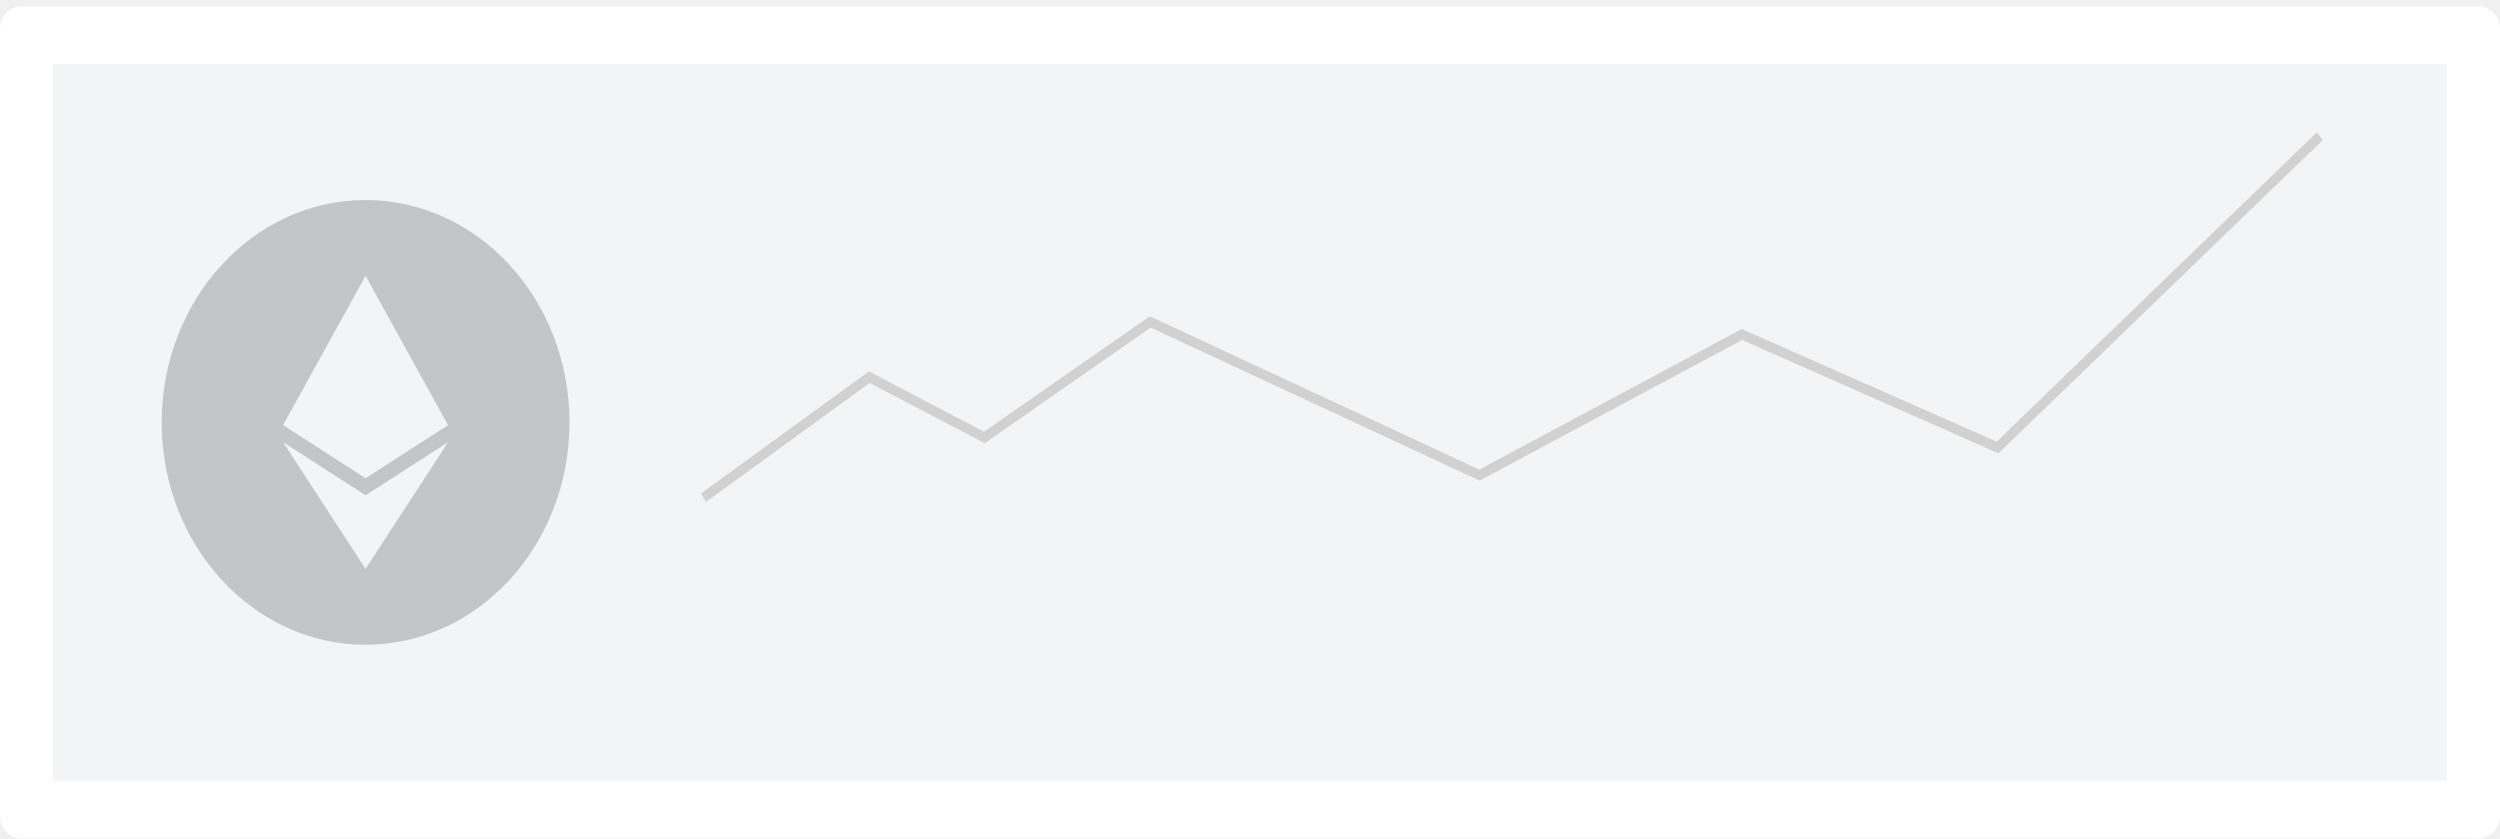
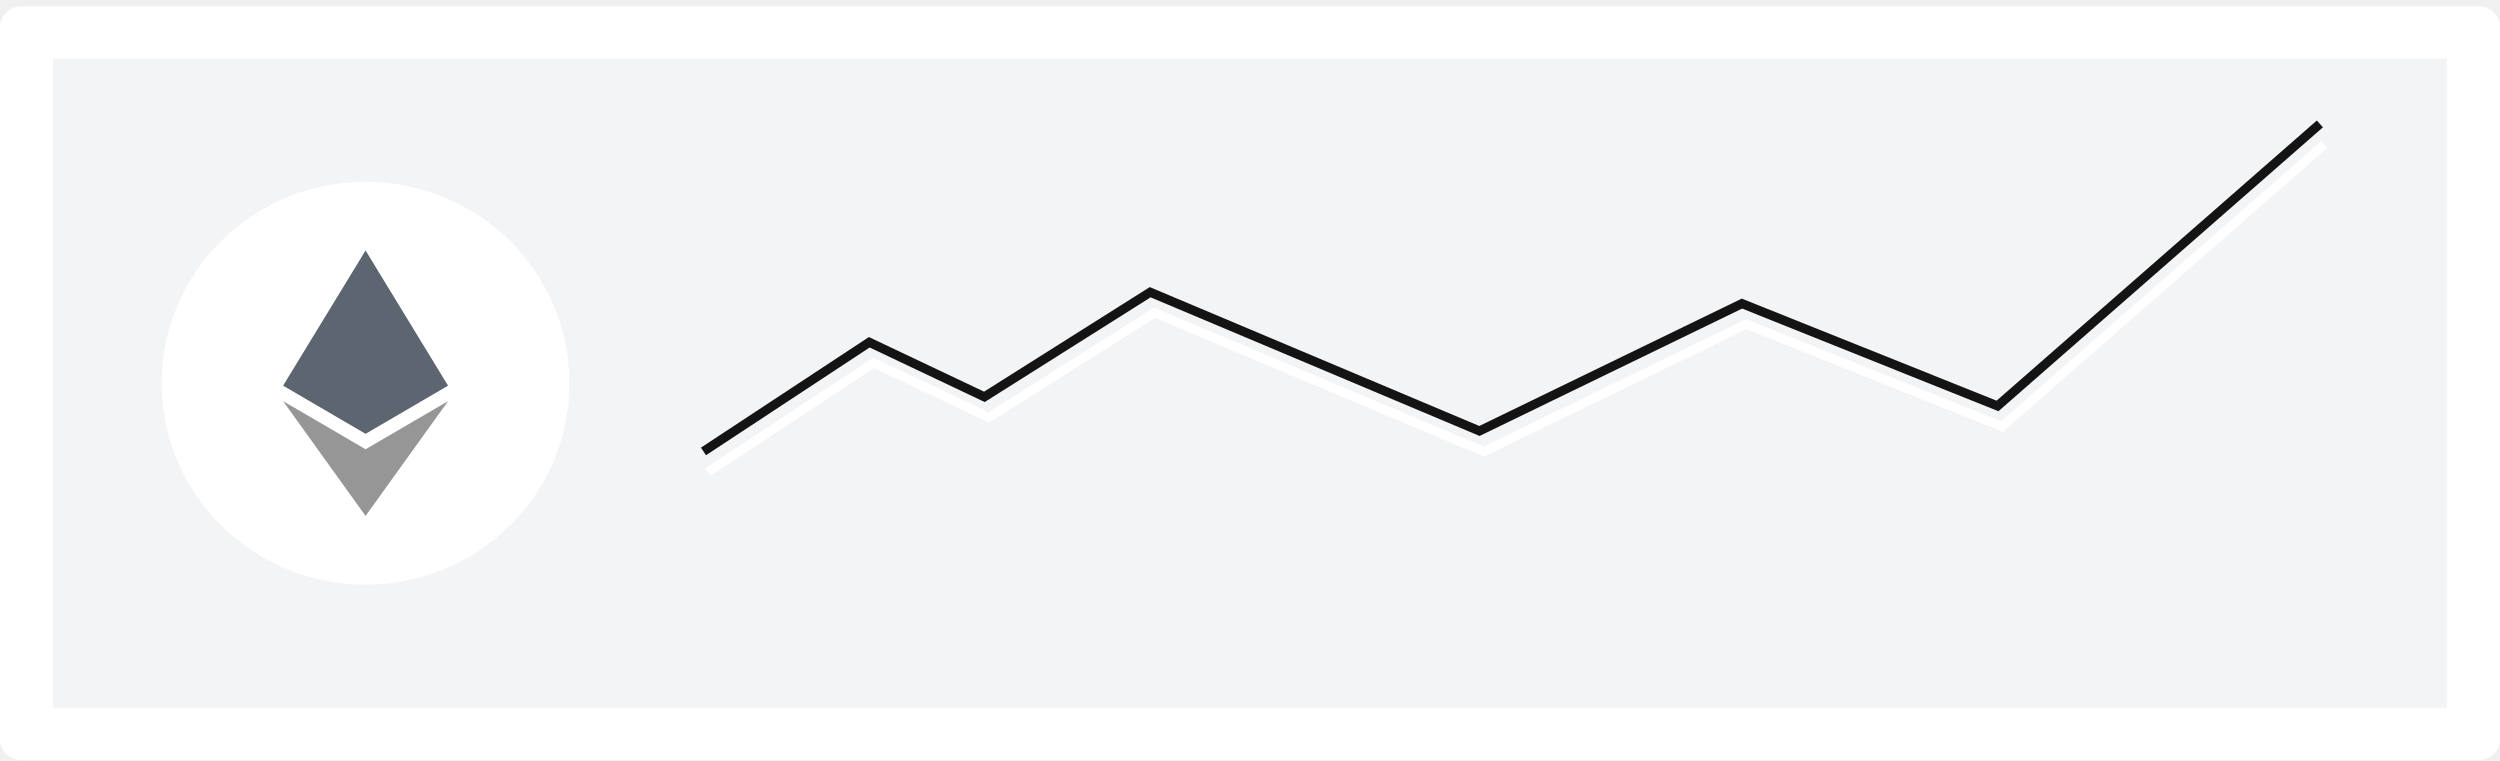
- <svg xmlns="http://www.w3.org/2000/svg" width="319" height="107" viewBox="0 0 319 107" fill="none">
-   <path d="M2.697 0.806C1.982 0.807 1.296 1.117 0.791 1.669C0.285 2.22 0.001 2.967 0 3.747V104.044C0.001 104.824 0.285 105.572 0.791 106.123C1.296 106.674 1.982 106.984 2.697 106.985H316.304C317.018 106.984 317.704 106.674 318.209 106.123C318.715 105.572 318.999 104.824 319 104.044V3.747C318.999 2.967 318.715 2.22 318.209 1.669C317.704 1.117 317.018 0.807 316.304 0.806L2.697 0.806Z" fill="white" />
-   <path d="M6.757 99.616H312.242V8.176H6.757V99.616Z" fill="#F3F4F5" />
-   <path d="M46.649 82.268C61.018 82.268 72.666 69.565 72.666 53.896C72.666 38.227 61.018 25.524 46.649 25.524C32.281 25.524 20.633 38.227 20.633 53.896C20.633 69.565 32.281 82.268 46.649 82.268Z" fill="#C3C5C8" />
-   <path d="M90.089 64.041L89.436 62.975L110.869 47.393L125.567 55.086L146.706 40.358L146.992 40.49L188.759 59.92L222.248 41.98L254.766 56.356L295.627 16.89L296.406 17.85L255 57.843L222.294 43.383L188.793 61.329L146.817 41.802L125.648 56.551L110.965 48.865L90.089 64.041Z" fill="#D1D1D1" />
-   <path d="M46.646 72.595L57.178 56.42L46.646 63.201L36.121 56.42L46.646 72.595H46.646Z" fill="#F3F4F5" />
-   <path d="M46.646 61.028H46.646L57.172 54.243L46.646 35.197H46.646L36.121 54.243L46.646 61.028Z" fill="#F3F4F5" />
+ <svg xmlns="http://www.w3.org/2000/svg" width="319" height="97" viewBox="0 0 319 97" fill="none">
+   <path d="M2.697 0.807C1.982 0.807 1.296 1.088 0.791 1.588C0.285 2.087 0.001 2.764 0 3.47V94.323C0.001 95.029 0.285 95.706 0.791 96.206C1.296 96.705 1.982 96.986 2.697 96.987H316.304C317.018 96.986 317.704 96.705 318.209 96.206C318.715 95.706 318.999 95.029 319 94.323V3.47C318.999 2.764 318.715 2.087 318.209 1.588C317.704 1.088 317.018 0.807 316.304 0.807L2.697 0.807Z" fill="white" />
+   <path d="M6.757 90.311H312.242V7.481H6.757V90.311Z" fill="#F3F4F5" />
+   <path d="M46.649 74.597C61.018 74.597 72.666 63.091 72.666 48.897C72.666 34.704 61.018 23.197 46.649 23.197C32.281 23.197 20.633 34.704 20.633 48.897C20.633 63.091 32.281 74.597 46.649 74.597Z" fill="white" />
+   <path d="M90.089 58.086L89.437 57.12L110.869 43.006L125.567 49.975L146.706 36.633L146.993 36.753L188.759 54.353L222.248 38.103L254.766 51.125L295.627 15.375L296.406 16.245L255 52.472L222.294 39.374L188.794 55.63L146.817 37.941L125.648 51.301L110.965 44.339L90.089 58.086Z" fill="#141414" />
+   <path d="M90.652 60.711L90 59.745L111.433 45.631L126.13 52.6L147.27 39.258L147.556 39.378L189.322 56.978L222.811 40.728L255.33 53.75L296.19 18L296.97 18.87L255.564 55.097L222.857 41.999L189.357 58.255L147.38 40.566L126.211 53.926L111.528 46.964L90.652 60.711Z" fill="white" />
+   <path d="M46.647 65.835L57.178 51.183L46.647 57.325L36.121 51.183L46.646 65.835H46.647Z" fill="#969696" />
+   <path d="M46.646 55.357H46.647L57.172 49.211L46.647 31.959H46.646L36.121 49.211L46.646 55.357Z" fill="#5D6670" />
</svg>
